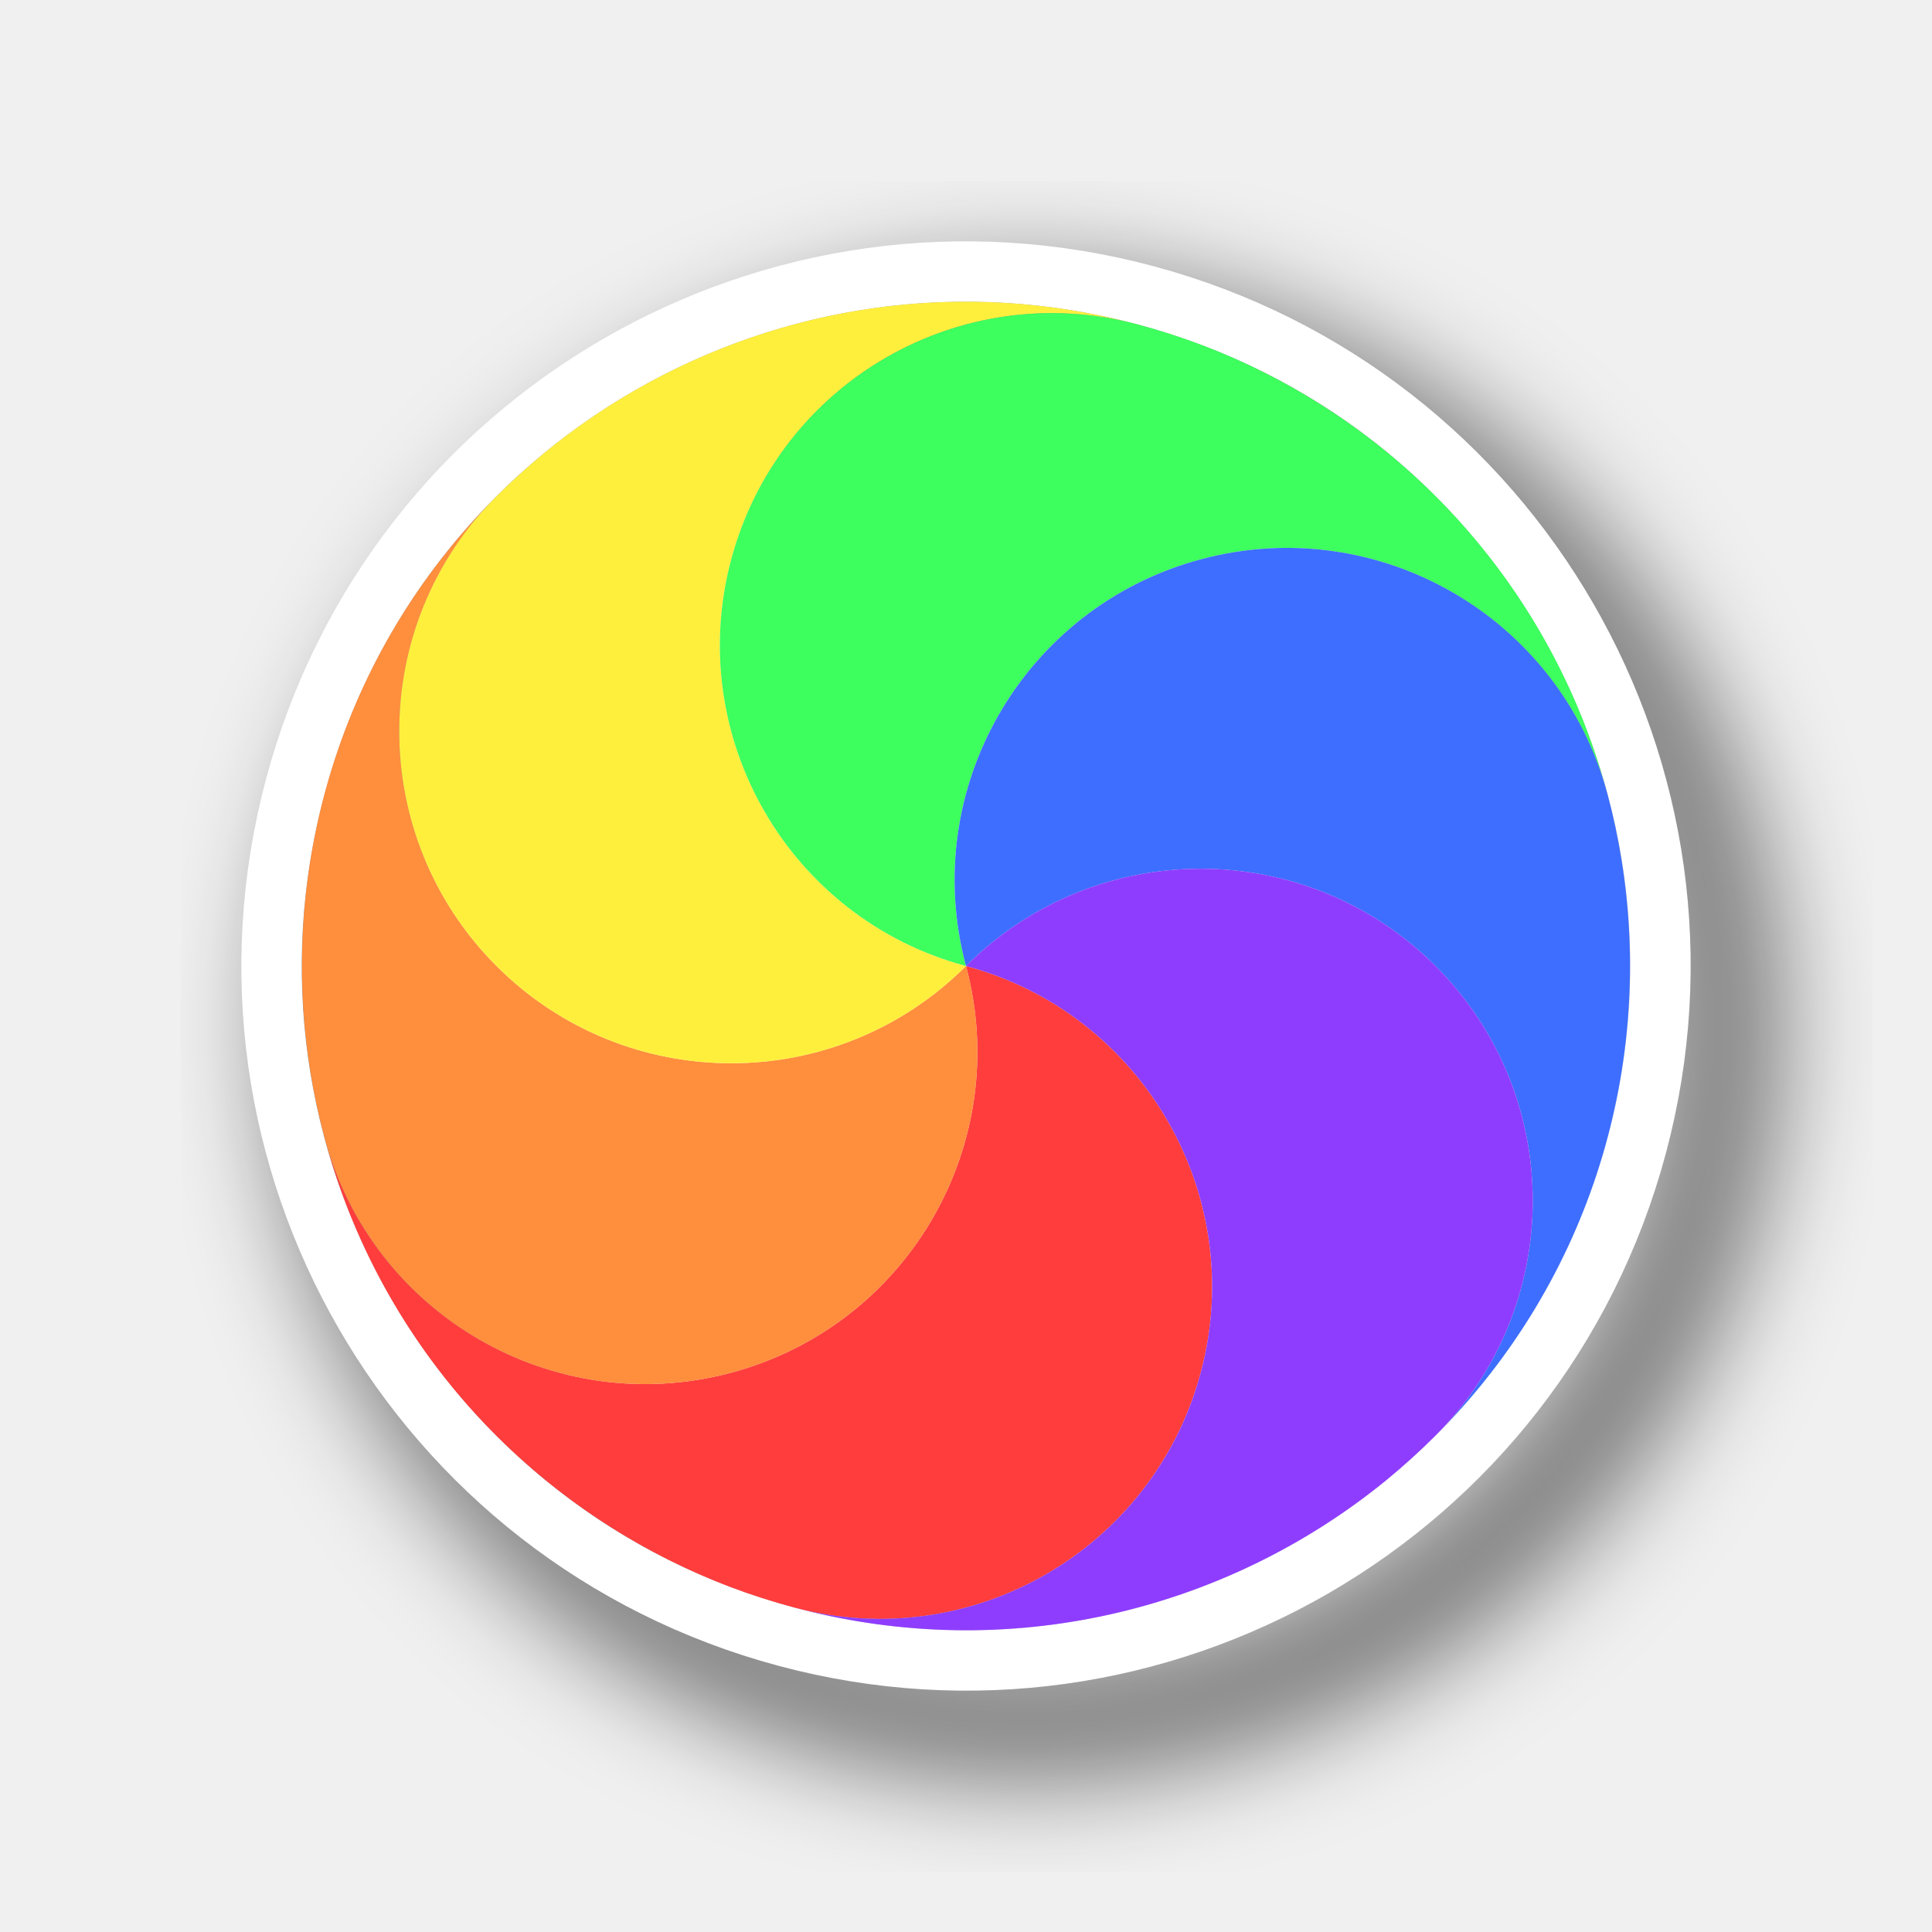
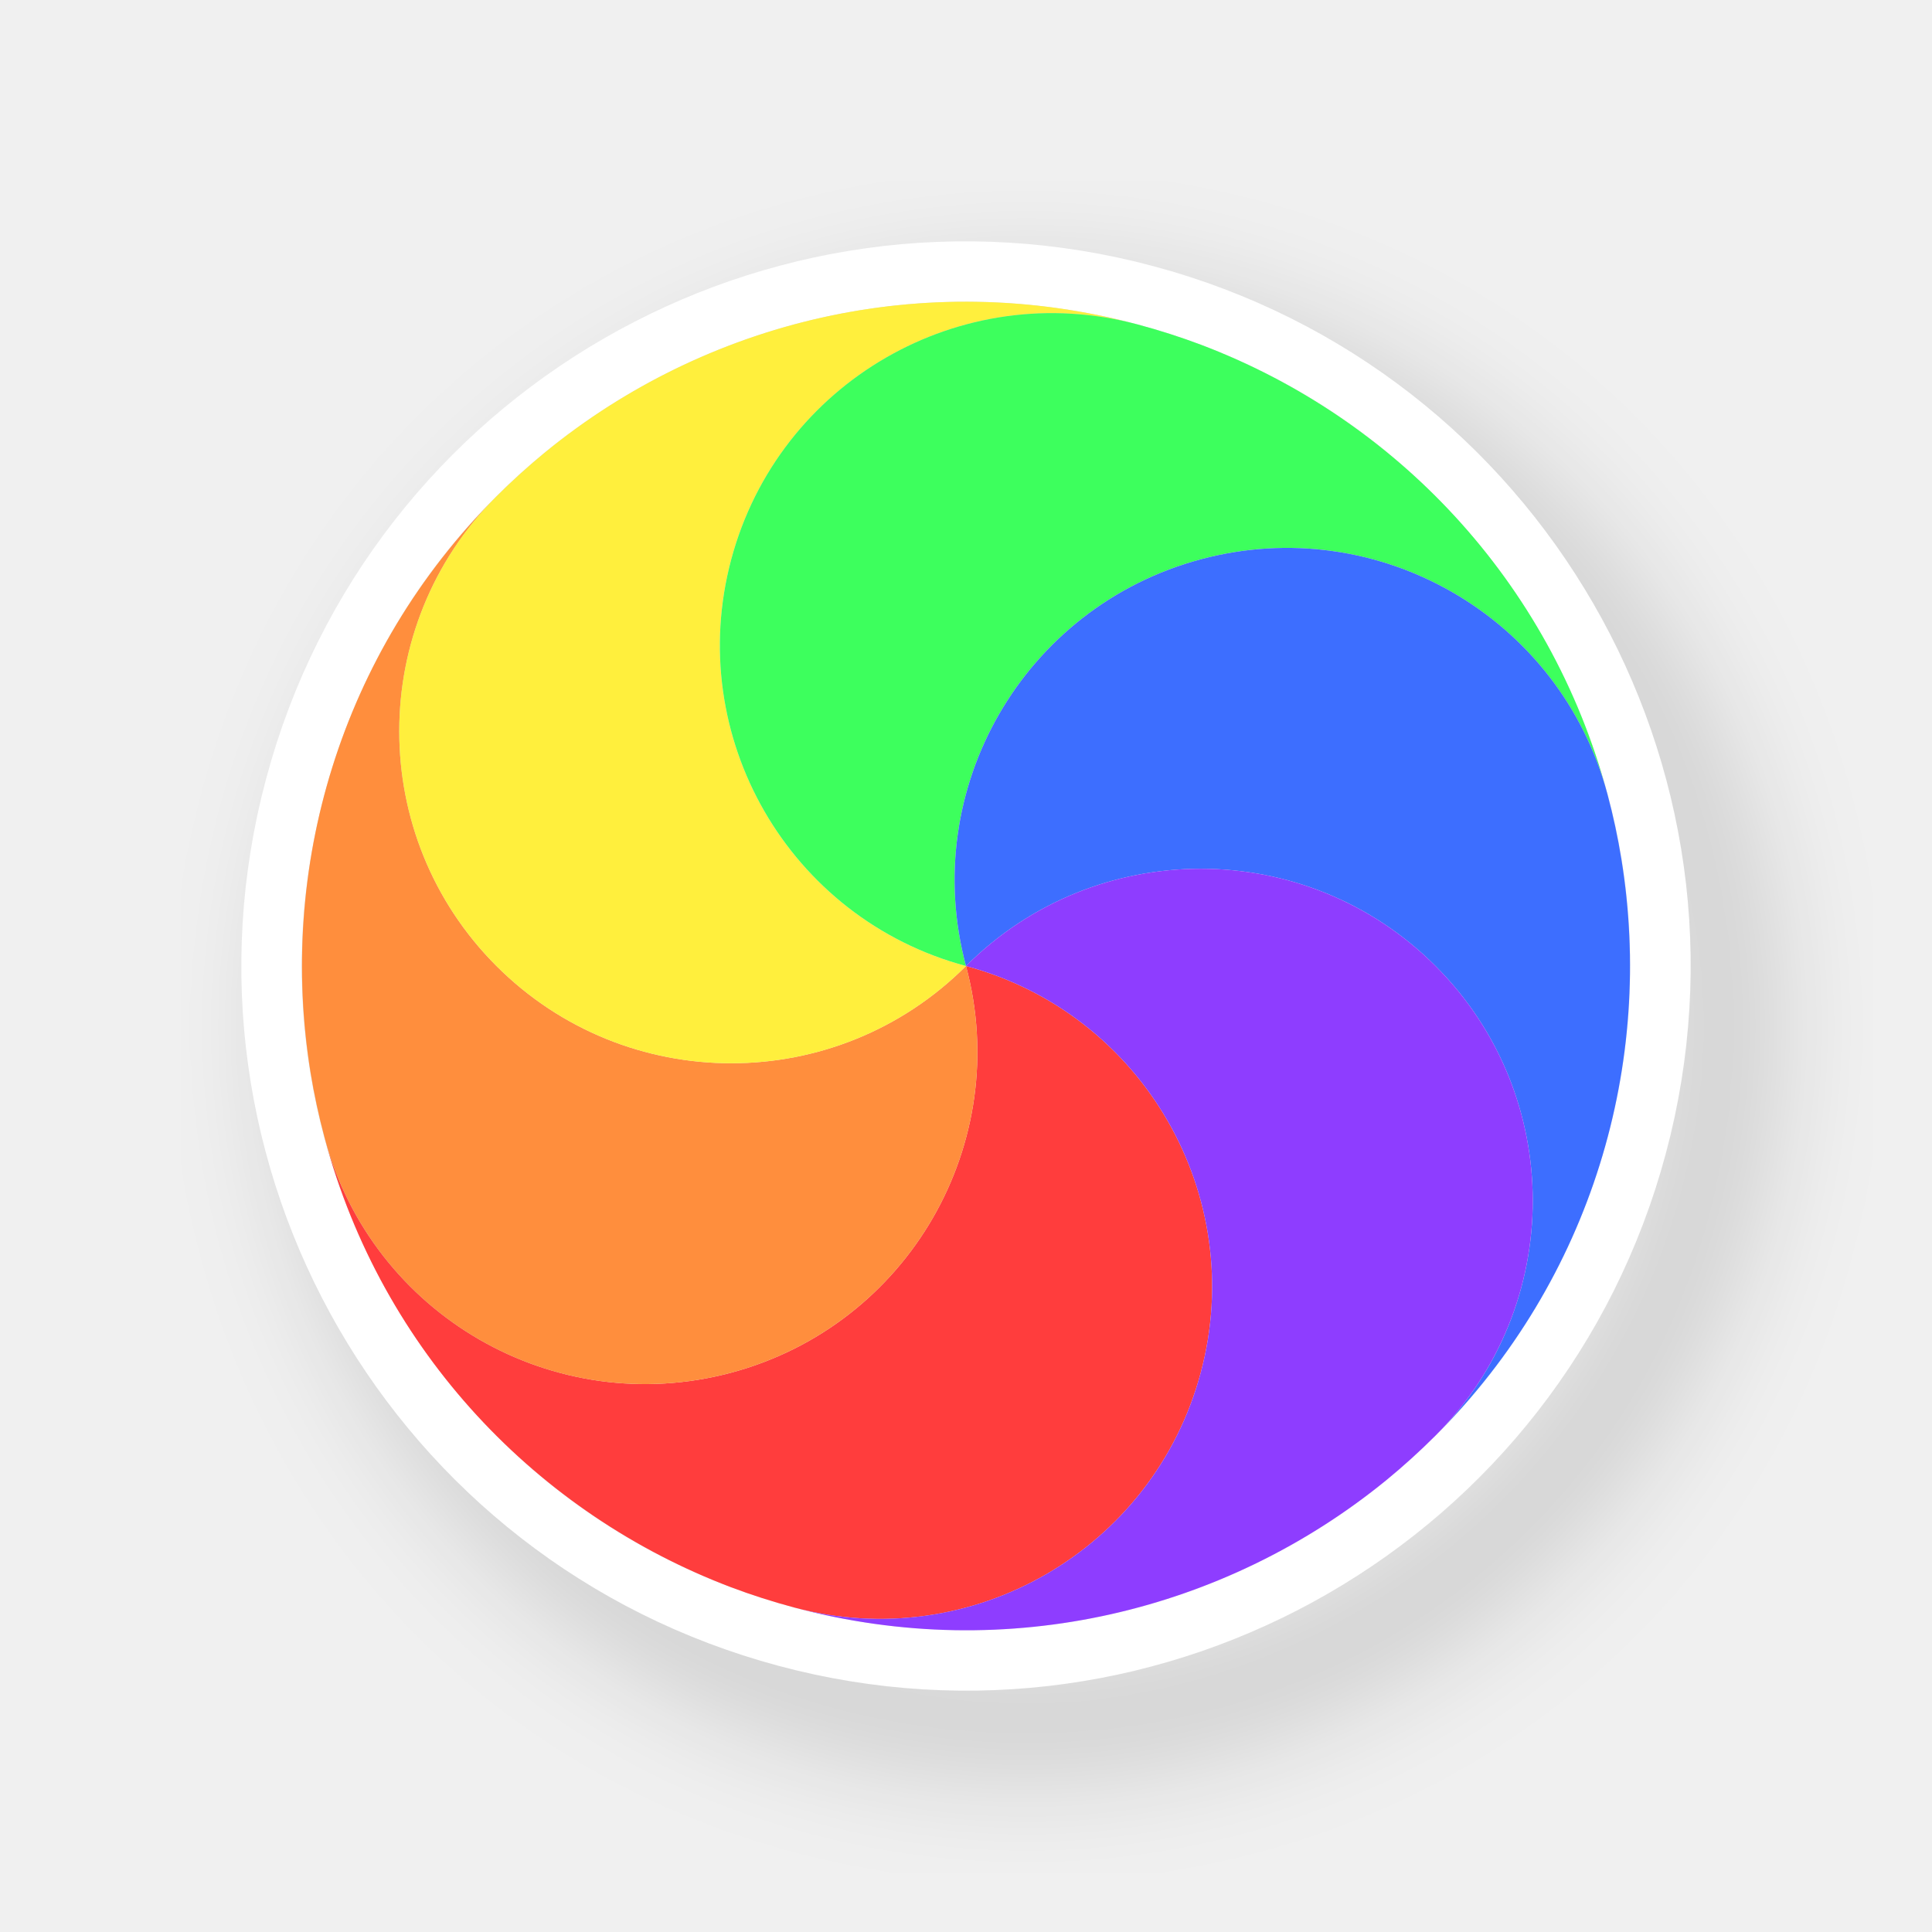
<svg xmlns="http://www.w3.org/2000/svg" width="32" height="32" viewBox="0 0 32 32" fill="none">
  <g filter="url(#filter0_d_105_616)">
    <circle cx="16" cy="16" r="11.5" transform="rotate(-165 16 16)" stroke="white" stroke-linejoin="round" />
  </g>
  <path d="M19.888 22.736C19.102 25.67 16.087 27.411 13.153 26.625C12.795 26.529 12.446 26.417 12.106 26.289C8.913 25.077 6.328 22.399 5.376 18.847C6.162 21.781 9.178 23.522 12.111 22.736C15.045 21.95 16.786 18.934 16 16C18.933 16.786 20.674 19.802 19.888 22.736Z" fill="#FF3D3D" />
  <path d="M12.111 22.736C9.178 23.523 6.162 21.781 5.377 18.847C5.281 18.489 5.204 18.131 5.145 17.772C4.597 14.4 5.624 10.822 8.224 8.222C6.076 10.37 6.076 13.853 8.223 16C10.371 18.148 13.852 18.148 16 16C16.786 18.934 15.045 21.95 12.111 22.736Z" fill="#FF8E3D" />
  <path d="M8.223 16C6.076 13.852 6.076 10.37 8.223 8.222C8.485 7.96 8.758 7.714 9.038 7.484C11.684 5.324 15.296 4.423 18.847 5.375C15.913 4.589 12.898 6.33 12.112 9.264C11.326 12.198 13.066 15.214 16 16C13.852 18.148 10.37 18.148 8.223 16Z" fill="#FFEF3D" />
  <path d="M12.112 9.264C12.898 6.33 15.913 4.589 18.847 5.375C19.205 5.471 19.554 5.583 19.894 5.711C23.087 6.923 25.672 9.601 26.624 13.153C25.838 10.219 22.822 8.477 19.889 9.264C16.955 10.05 15.214 13.066 16 16C13.066 15.214 11.326 12.198 12.112 9.264Z" fill="#3DFF5D" />
  <path d="M19.889 9.264C22.822 8.477 25.838 10.219 26.624 13.152C26.72 13.511 26.797 13.869 26.855 14.228C27.403 17.599 26.376 21.177 23.777 23.778C25.924 21.63 25.924 18.147 23.777 16C21.63 13.852 18.148 13.852 16 16C15.214 13.066 16.955 10.05 19.889 9.264Z" fill="#3D6EFF" />
  <path d="M23.777 16C25.924 18.147 25.924 21.63 23.776 23.778C23.514 24.04 23.242 24.286 22.962 24.516C20.315 26.676 16.704 27.577 13.153 26.625C16.086 27.411 19.102 25.67 19.888 22.736C20.674 19.802 18.933 16.786 16 16C18.148 13.852 21.629 13.852 23.777 16Z" fill="#8E3DFF" />
  <defs>
    <filter id="filter0_d_105_616" x="2.997" y="2.997" width="28.006" height="28.006" filterUnits="userSpaceOnUse" color-interpolation-filters="sRGB">
      <feFlood flood-opacity="0" result="BackgroundImageFix" />
      <feColorMatrix in="SourceAlpha" type="matrix" values="0 0 0 0 0 0 0 0 0 0 0 0 0 0 0 0 0 0 127 0" result="hardAlpha" />
      <feOffset dx="1" dy="1" />
      <feGaussianBlur stdDeviation="1" />
-       <feColorMatrix type="matrix" values="0 0 0 0 0 0 0 0 0 0 0 0 0 0 0 0 0 0 1 0" />
+       <feColorMatrix type="matrix" values="0 0 0 0 0 0 0 0 0 0 0 0 0 0 0 0 0 0 0.25 0" />
      <feBlend mode="normal" in2="BackgroundImageFix" result="effect1_dropShadow_105_616" />
      <feBlend mode="normal" in="SourceGraphic" in2="effect1_dropShadow_105_616" result="shape" />
    </filter>
  </defs>
</svg>
